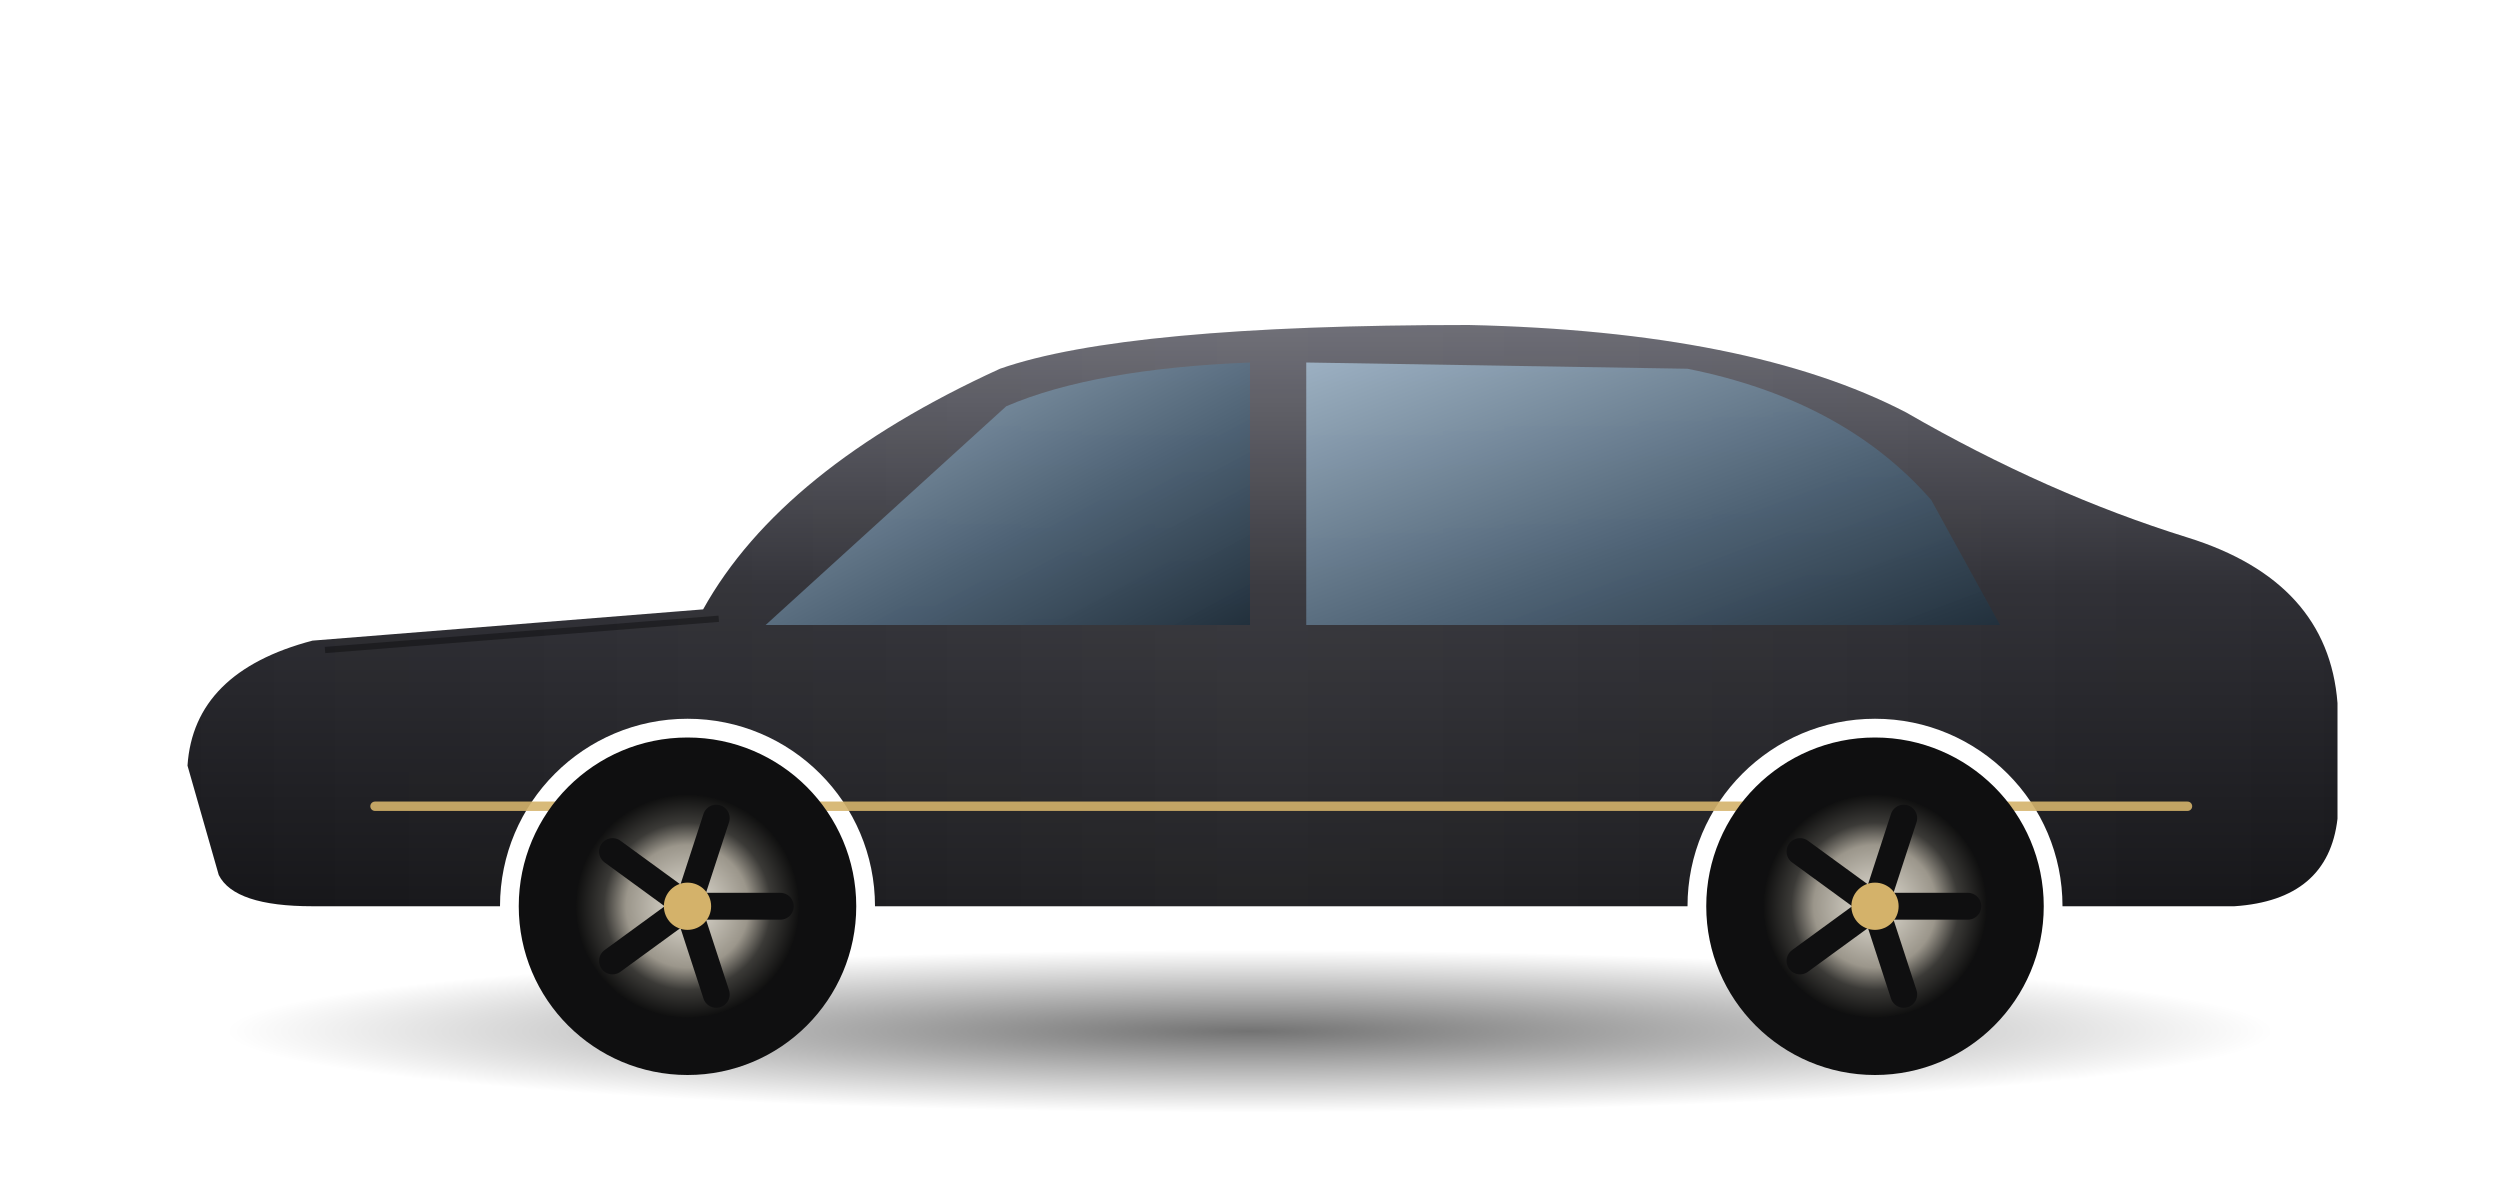
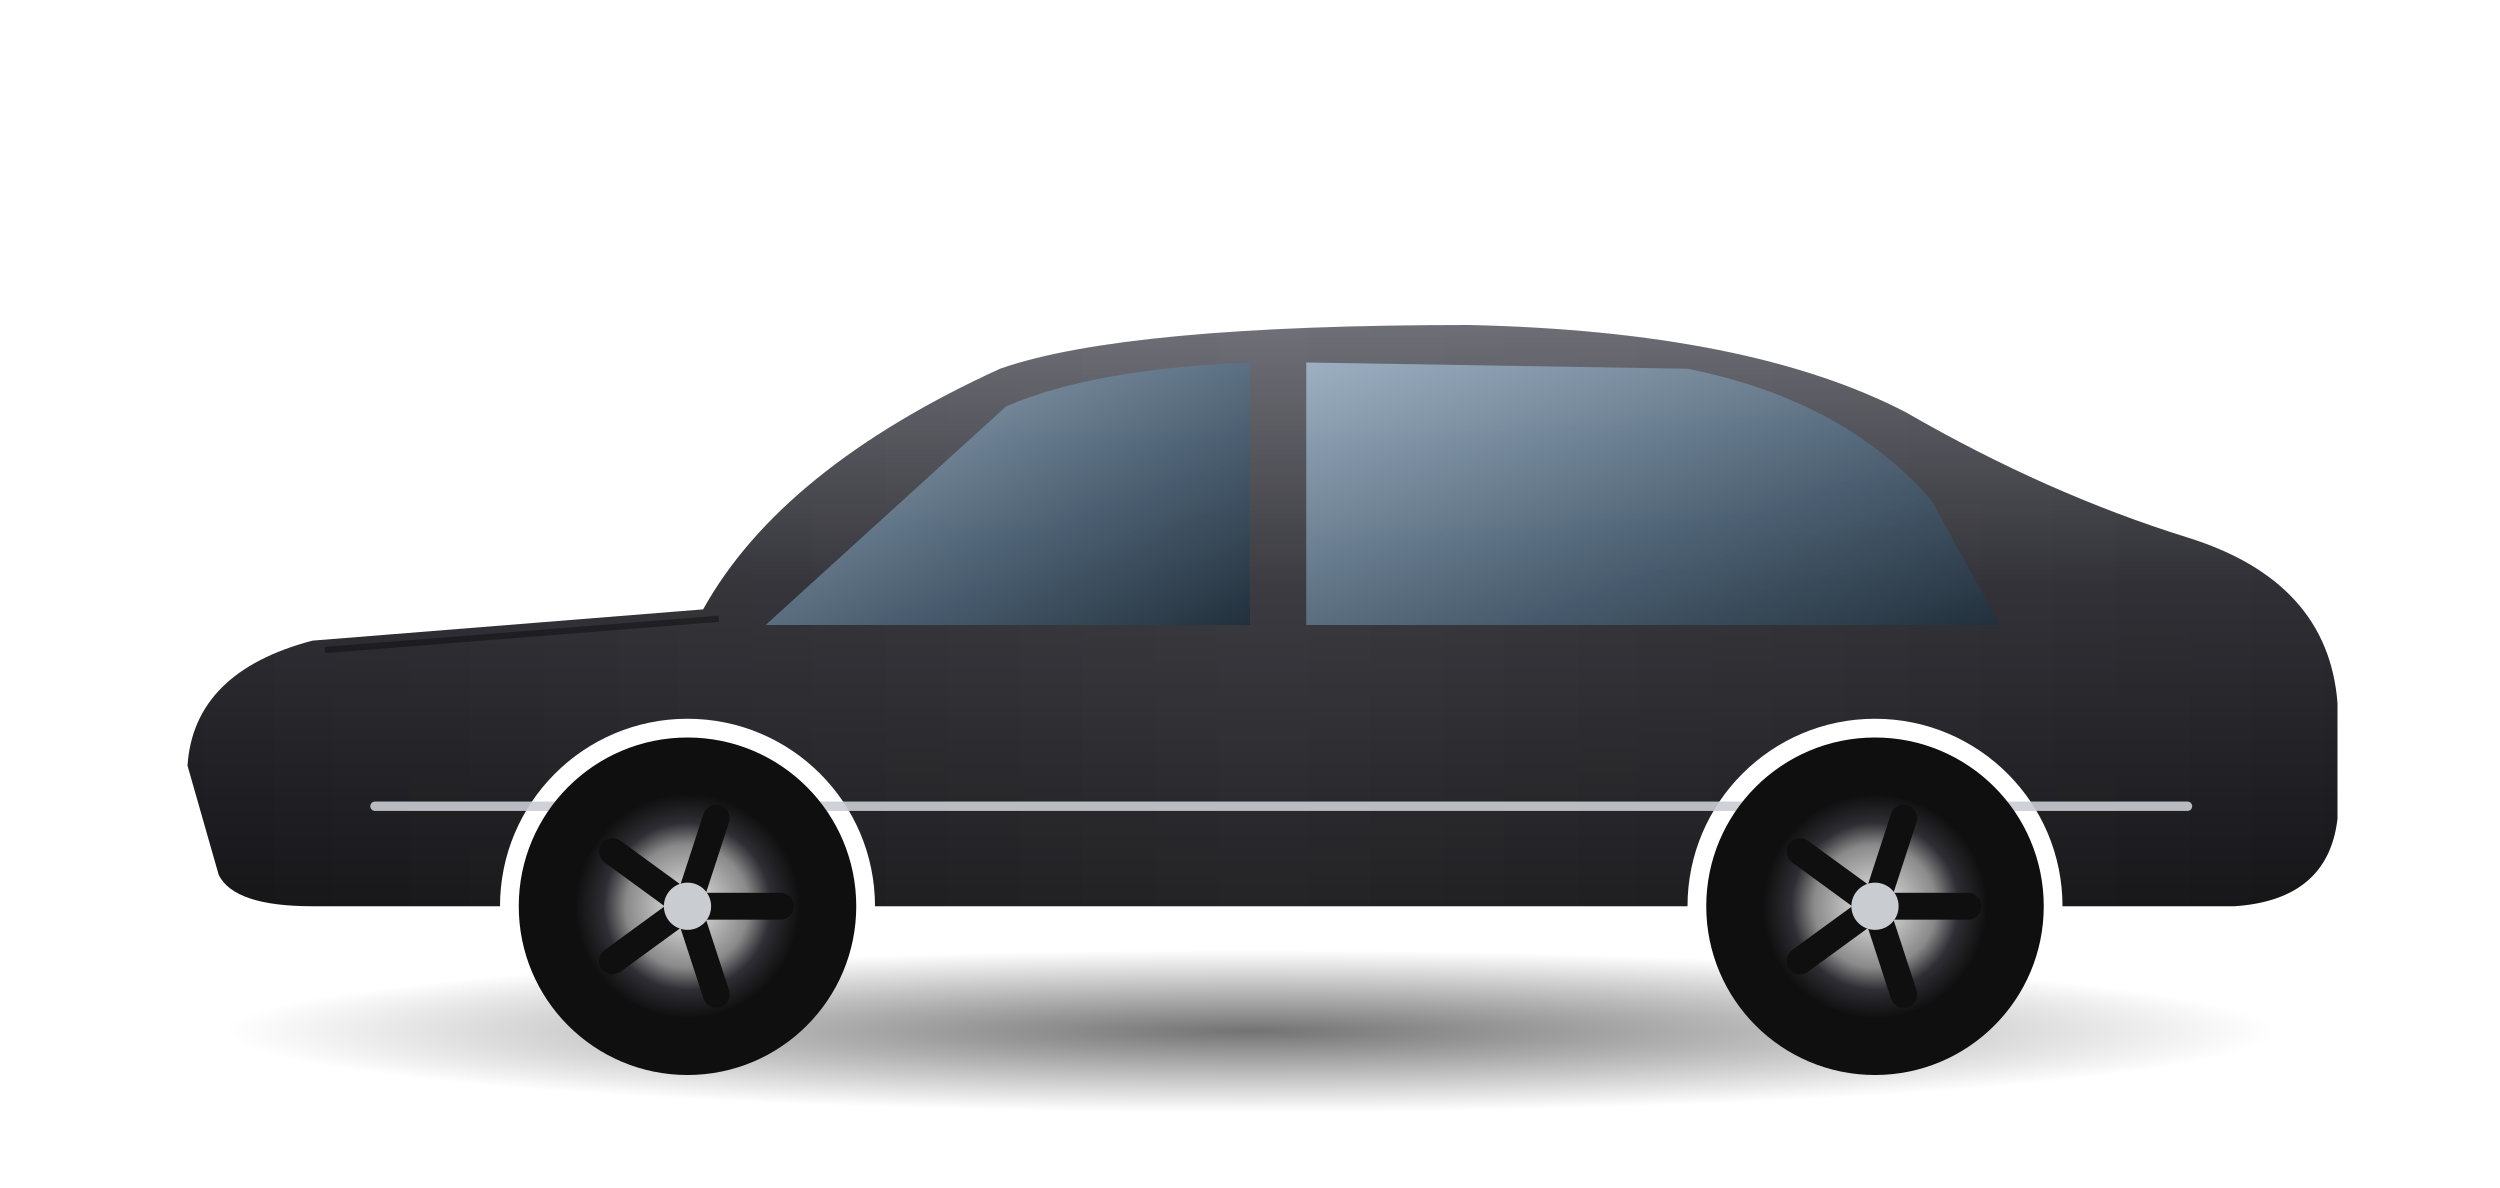
<svg xmlns="http://www.w3.org/2000/svg" viewBox="0 0 800 380" role="img" aria-label="citadine">
  <defs>
    <linearGradient id="body" x1="0" y1="0" x2="0" y2="1">
      <stop offset="0" stop-color="#66666f" />
      <stop offset=".45" stop-color="#2e2e34" />
      <stop offset="1" stop-color="#151518" />
    </linearGradient>
    <linearGradient id="glass" x1="0" y1="0" x2="1" y2="1">
      <stop offset="0" stop-color="#9fb4c6" stop-opacity=".95" />
      <stop offset=".6" stop-color="#4e6376" stop-opacity=".95" />
      <stop offset="1" stop-color="#22303c" />
    </linearGradient>
    <linearGradient id="shine" x1="0" y1="0" x2="1" y2="0">
      <stop offset="0" stop-color="#fff" stop-opacity="0" />
      <stop offset=".5" stop-color="#fff" stop-opacity=".35" />
      <stop offset="1" stop-color="#fff" stop-opacity="0" />
    </linearGradient>
    <radialGradient id="shadow" cx=".5" cy=".5" r=".5">
      <stop offset="0" stop-color="#000" stop-opacity=".55" />
      <stop offset="1" stop-color="#000" stop-opacity="0" />
    </radialGradient>
    <radialGradient id="rim" cx=".5" cy=".5" r=".5">
-       <stop offset="0" stop-color="#e6e2d8" />
-       <stop offset=".55" stop-color="#9b968b" />
-       <stop offset=".75" stop-color="#3b3a37" />
+       <stop offset="0" stop-color="#ececec" />
+       <stop offset=".55" stop-color="#8a8a8a" />
+       <stop offset=".75" stop-color="#2e2e34" />
      <stop offset="1" stop-color="#101010" />
    </radialGradient>
  </defs>
  <ellipse cx="400" cy="330" rx="330" ry="26" fill="url(#shadow)" />
  <path d="M70 280 L60 245 Q62 215 100 205 L225 195 Q250 150 320 118 Q360 104 470 104 Q560 106 610 132 Q655 158 700 172 Q745 186 748 225 L748 262 Q745 288 715 290 L660 290 A60 60 0 0 0 540 290 L280 290 A60 60 0 0 0 160 290 L100 290 Q75 290 70 280 Z" fill="url(#body)" />
  <path d="M70 280 L60 245 Q62 215 100 205 L225 195 Q250 150 320 118 Q360 104 470 104 Q560 106 610 132 Q655 158 700 172 Q745 186 748 225 L748 262 Q745 288 715 290 L660 290 A60 60 0 0 0 540 290 L280 290 A60 60 0 0 0 160 290 L100 290 Q75 290 70 280 Z" fill="url(#shine)" opacity=".18" />
  <path d="M245 200 L322 130 Q350 118 400 116 L400 200 Z" fill="url(#glass)" />
  <path d="M418 116 L540 118 Q590 128 618 160 L640 200 L418 200 Z" fill="url(#glass)" />
  <path d="M104 208 L230 198" fill="none" stroke="#000" stroke-opacity=".35" stroke-width="2" />
-   <path d="M120 258 L700 258" fill="none" stroke="#d4b26a" stroke-width="3" stroke-linecap="round" opacity=".9" />
+   <path d="M120 258 L700 258" fill="none" stroke="#c9ccd1" stroke-width="3" stroke-linecap="round" opacity=".9" />
  <circle cx="220" cy="290" r="54" fill="#0f0f10" />
  <circle cx="220" cy="290" r="35.64" fill="url(#rim)" />
  <line x1="220" y1="290" x2="249.7" y2="290.0" stroke="#0f0f10" stroke-width="8.6" stroke-linecap="round" />
  <line x1="220" y1="290" x2="229.2" y2="318.2" stroke="#0f0f10" stroke-width="8.6" stroke-linecap="round" />
  <line x1="220" y1="290" x2="196.0" y2="307.5" stroke="#0f0f10" stroke-width="8.6" stroke-linecap="round" />
  <line x1="220" y1="290" x2="196.0" y2="272.5" stroke="#0f0f10" stroke-width="8.6" stroke-linecap="round" />
  <line x1="220" y1="290" x2="229.2" y2="261.8" stroke="#0f0f10" stroke-width="8.6" stroke-linecap="round" />
-   <circle cx="220" cy="290" r="7.56" fill="#d4b26a" />
+   <circle cx="220" cy="290" r="7.56" fill="#c9ccd1" />
  <circle cx="600" cy="290" r="54" fill="#0f0f10" />
  <circle cx="600" cy="290" r="35.64" fill="url(#rim)" />
  <line x1="600" y1="290" x2="629.7" y2="290.0" stroke="#0f0f10" stroke-width="8.6" stroke-linecap="round" />
  <line x1="600" y1="290" x2="609.2" y2="318.2" stroke="#0f0f10" stroke-width="8.6" stroke-linecap="round" />
  <line x1="600" y1="290" x2="576.0" y2="307.5" stroke="#0f0f10" stroke-width="8.6" stroke-linecap="round" />
  <line x1="600" y1="290" x2="576.0" y2="272.5" stroke="#0f0f10" stroke-width="8.6" stroke-linecap="round" />
  <line x1="600" y1="290" x2="609.2" y2="261.8" stroke="#0f0f10" stroke-width="8.6" stroke-linecap="round" />
-   <circle cx="600" cy="290" r="7.56" fill="#d4b26a" />
+   <circle cx="600" cy="290" r="7.56" fill="#c9ccd1" />
</svg>
